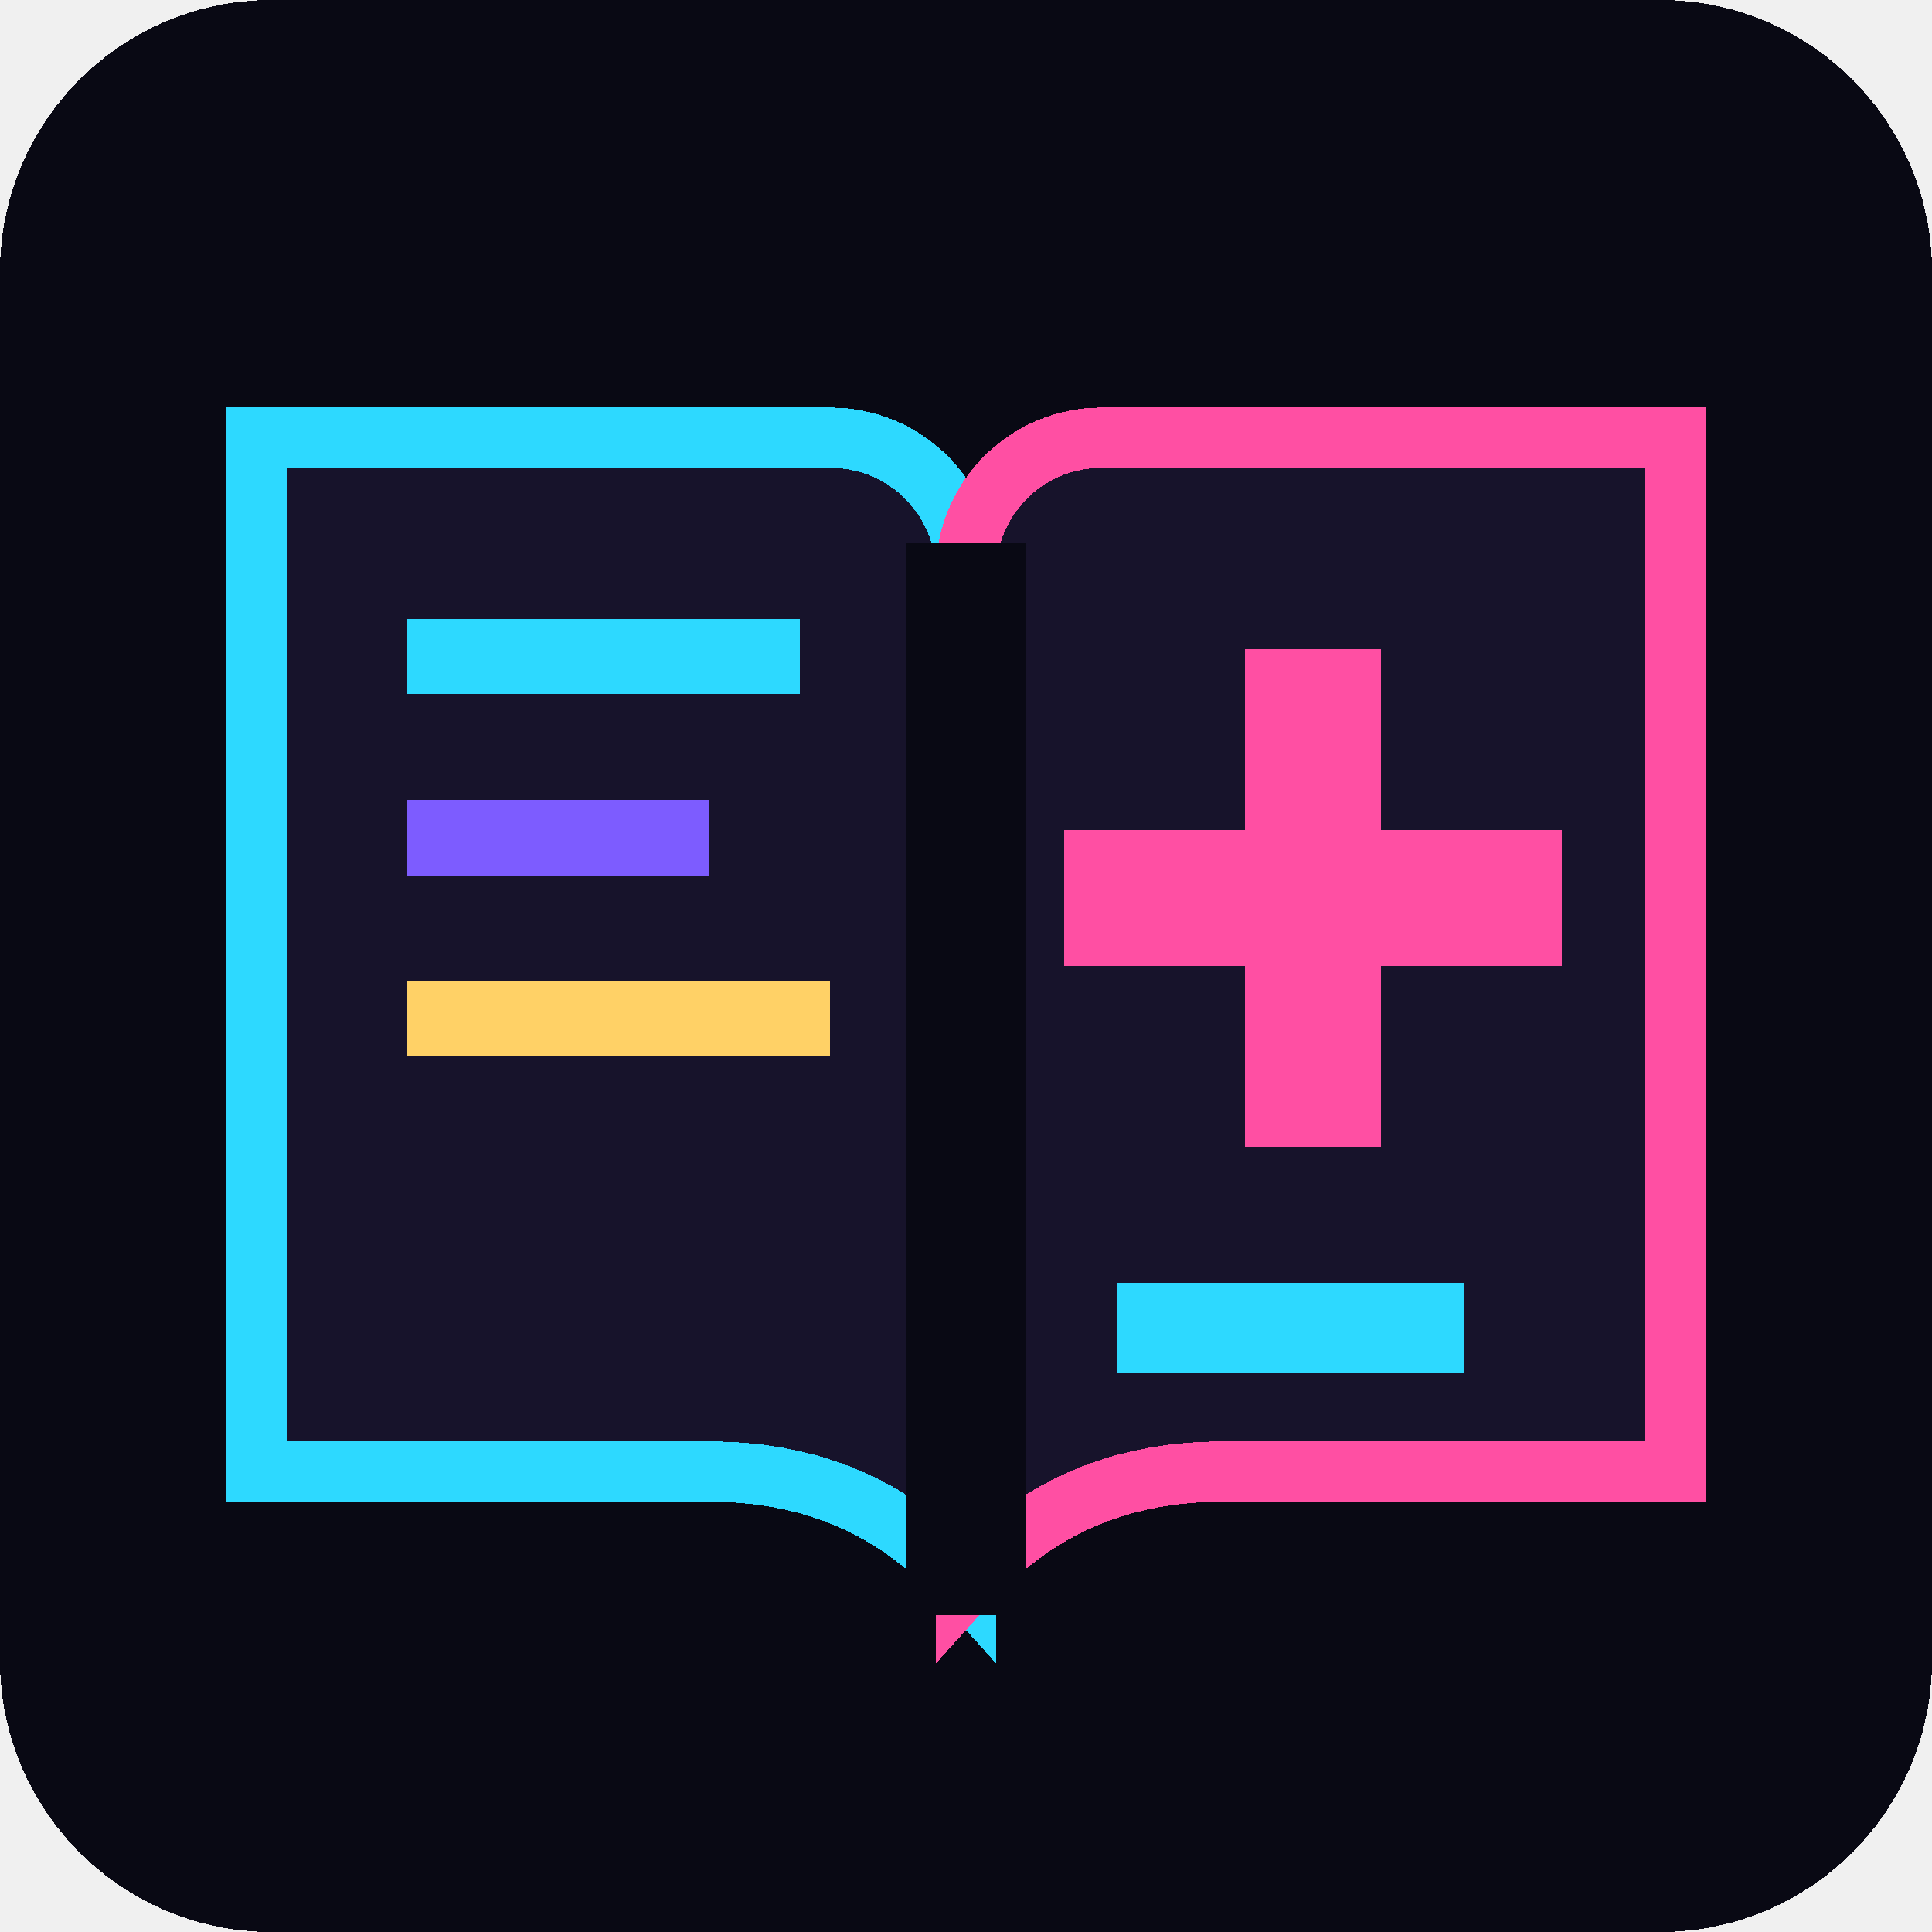
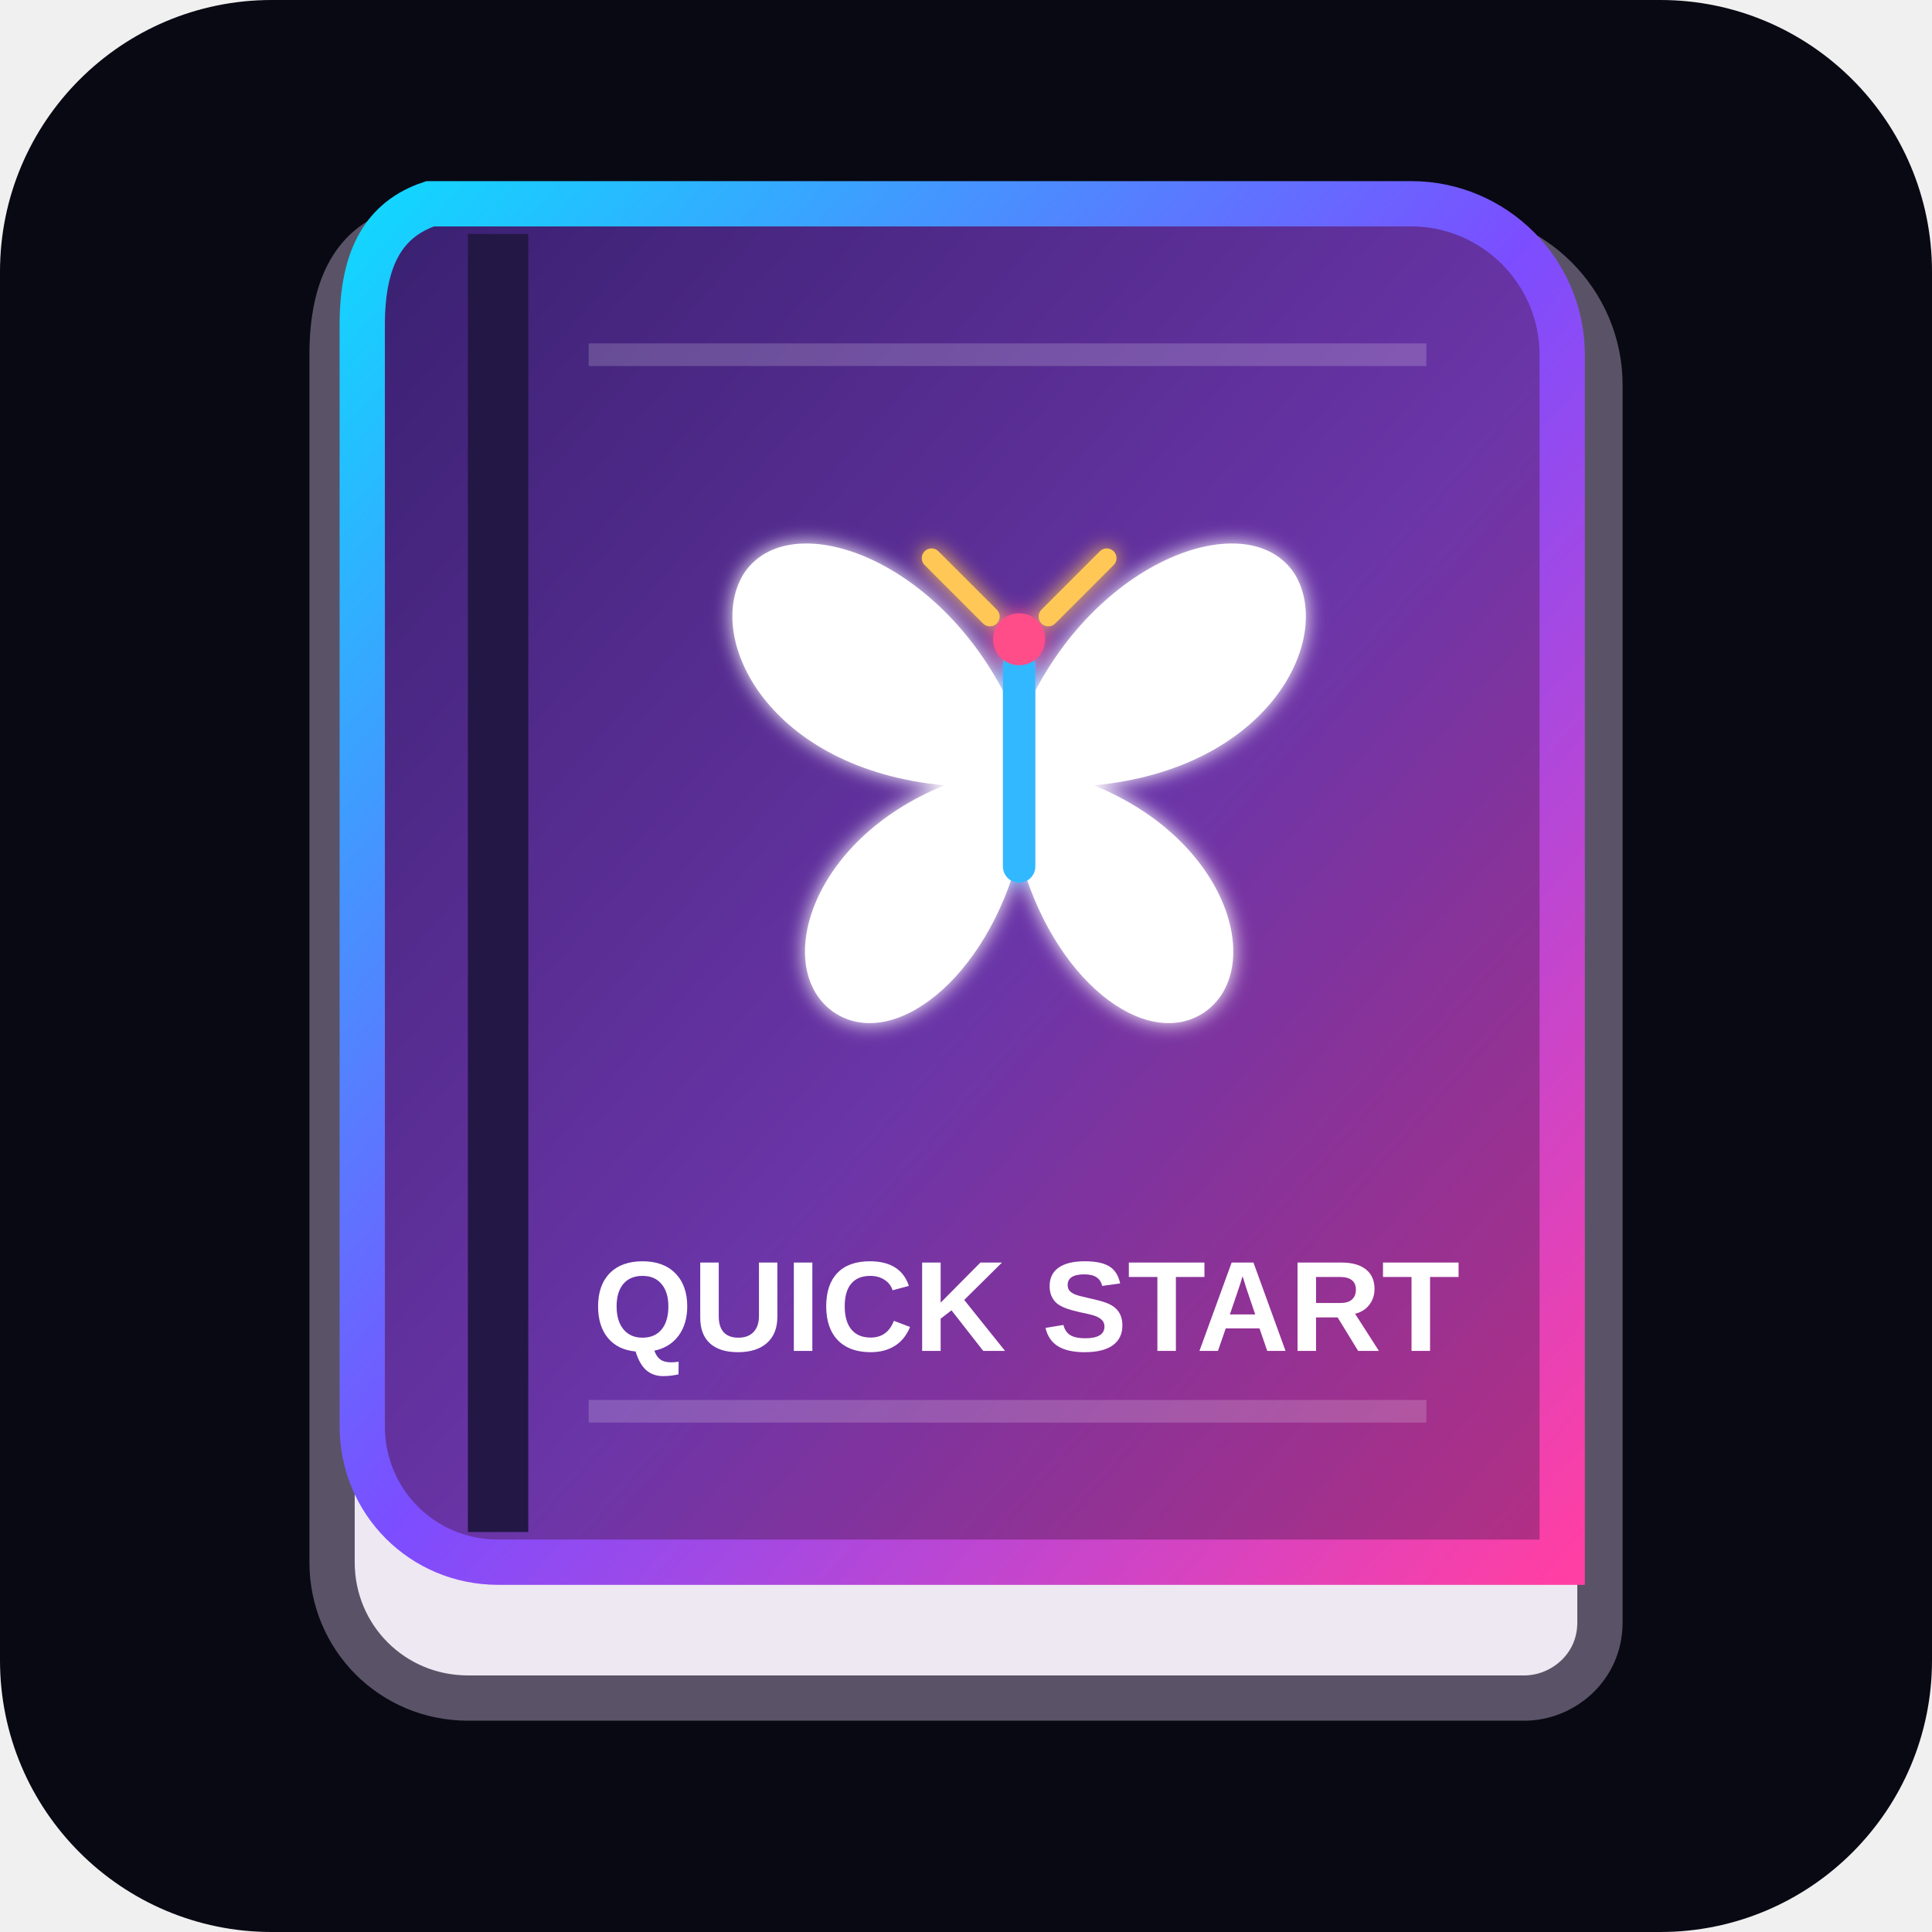
- <svg xmlns="http://www.w3.org/2000/svg" viewBox="0 0 256 256" shape-rendering="crispEdges">
+ <svg xmlns="http://www.w3.org/2000/svg" viewBox="0 0 256 256">
+   <defs>
+     <linearGradient id="cover" x1="0" y1="0" x2="1" y2="1">
+       <stop stop-color="#38206f" />
+       <stop offset=".55" stop-color="#6b35a8" />
+       <stop offset="1" stop-color="#b52f83" />
+     </linearGradient>
+     <linearGradient id="edge" x1="0" y1="0" x2="1" y2="1">
+       <stop stop-color="#10d9ff" />
+       <stop offset=".5" stop-color="#7c4dff" />
+       <stop offset="1" stop-color="#ff3fa4" />
+     </linearGradient>
+     <filter id="glow" x="-30%" y="-30%" width="160%" height="160%">
+       <feGaussianBlur stdDeviation="3" result="b" />
+       <feMerge>
+         <feMergeNode in="b" />
+         <feMergeNode in="SourceGraphic" />
+       </feMerge>
+     </filter>
+   </defs>
  <rect width="256" height="256" rx="36" fill="#090914" />
-   <path d="M34 58h76c10 0 18 8 18 18v134c-9-10-20-15-34-15H34z" fill="#17132b" stroke="#2dd9ff" stroke-width="8" />
-   <path d="M222 58h-76c-10 0-18 8-18 18v134c9-10 20-15 34-15h60z" fill="#17132b" stroke="#ff4fa3" stroke-width="8" />
-   <rect x="54" y="82" width="52" height="10" fill="#2dd9ff" />
-   <rect x="54" y="106" width="40" height="10" fill="#7d5cff" />
-   <rect x="54" y="130" width="56" height="10" fill="#ffd166" />
-   <path d="M165 86h18v24h24v18h-24v24h-18v-24h-24v-18h24z" fill="#ff4fa3" />
-   <path d="M148 170h46v12h-46z" fill="#2dd9ff" />
-   <rect x="120" y="72" width="16" height="142" fill="#090914" />
+   <path d="M52 31h140c11 0 20 9 20 20v164c0 6-5 10-10 10H62c-10 0-18-8-18-18V47c0-9 3-14 8-16Z" fill="#ede8f2" stroke="#5a5367" stroke-width="6" />
+   <path d="M57 27h130c11 0 20 9 20 20v160H66c-10 0-18-8-18-18V43c0-9 3-14 9-16Z" fill="url(#cover)" stroke="url(#edge)" stroke-width="6" />
+   <path d="M66 31v172" stroke="#231745" stroke-width="8" />
+   <path d="M78 47h111M78 187h111" stroke="#fff" stroke-opacity=".18" stroke-width="3" />
+   <g transform="translate(80 43) scale(.43)" filter="url(#glow)">
+     <path d="M126 119C105 72 57 55 43 77c-12 20 8 60 62 65-42 17-53 57-34 70 18 12 47-10 57-49 10 39 39 61 57 49 19-13 8-53-34-70 54-5 74-45 62-65-14-22-62-5-83 42z" fill="#fff" />
+     <path d="M128 105v62" stroke="#30b8ff" stroke-width="10" stroke-linecap="round" />
+     <circle cx="128" cy="97" r="8" fill="#ff4e8a" />
+     <path d="M119 90l-18-18M137 90l18-18" stroke="#ffc857" stroke-width="6" stroke-linecap="round" />
+   </g>
+   <text x="136" y="179" text-anchor="middle" fill="#fff" font-family="Liberation Sans, sans-serif" font-size="17" font-weight="700">QUICK START</text>
</svg>
